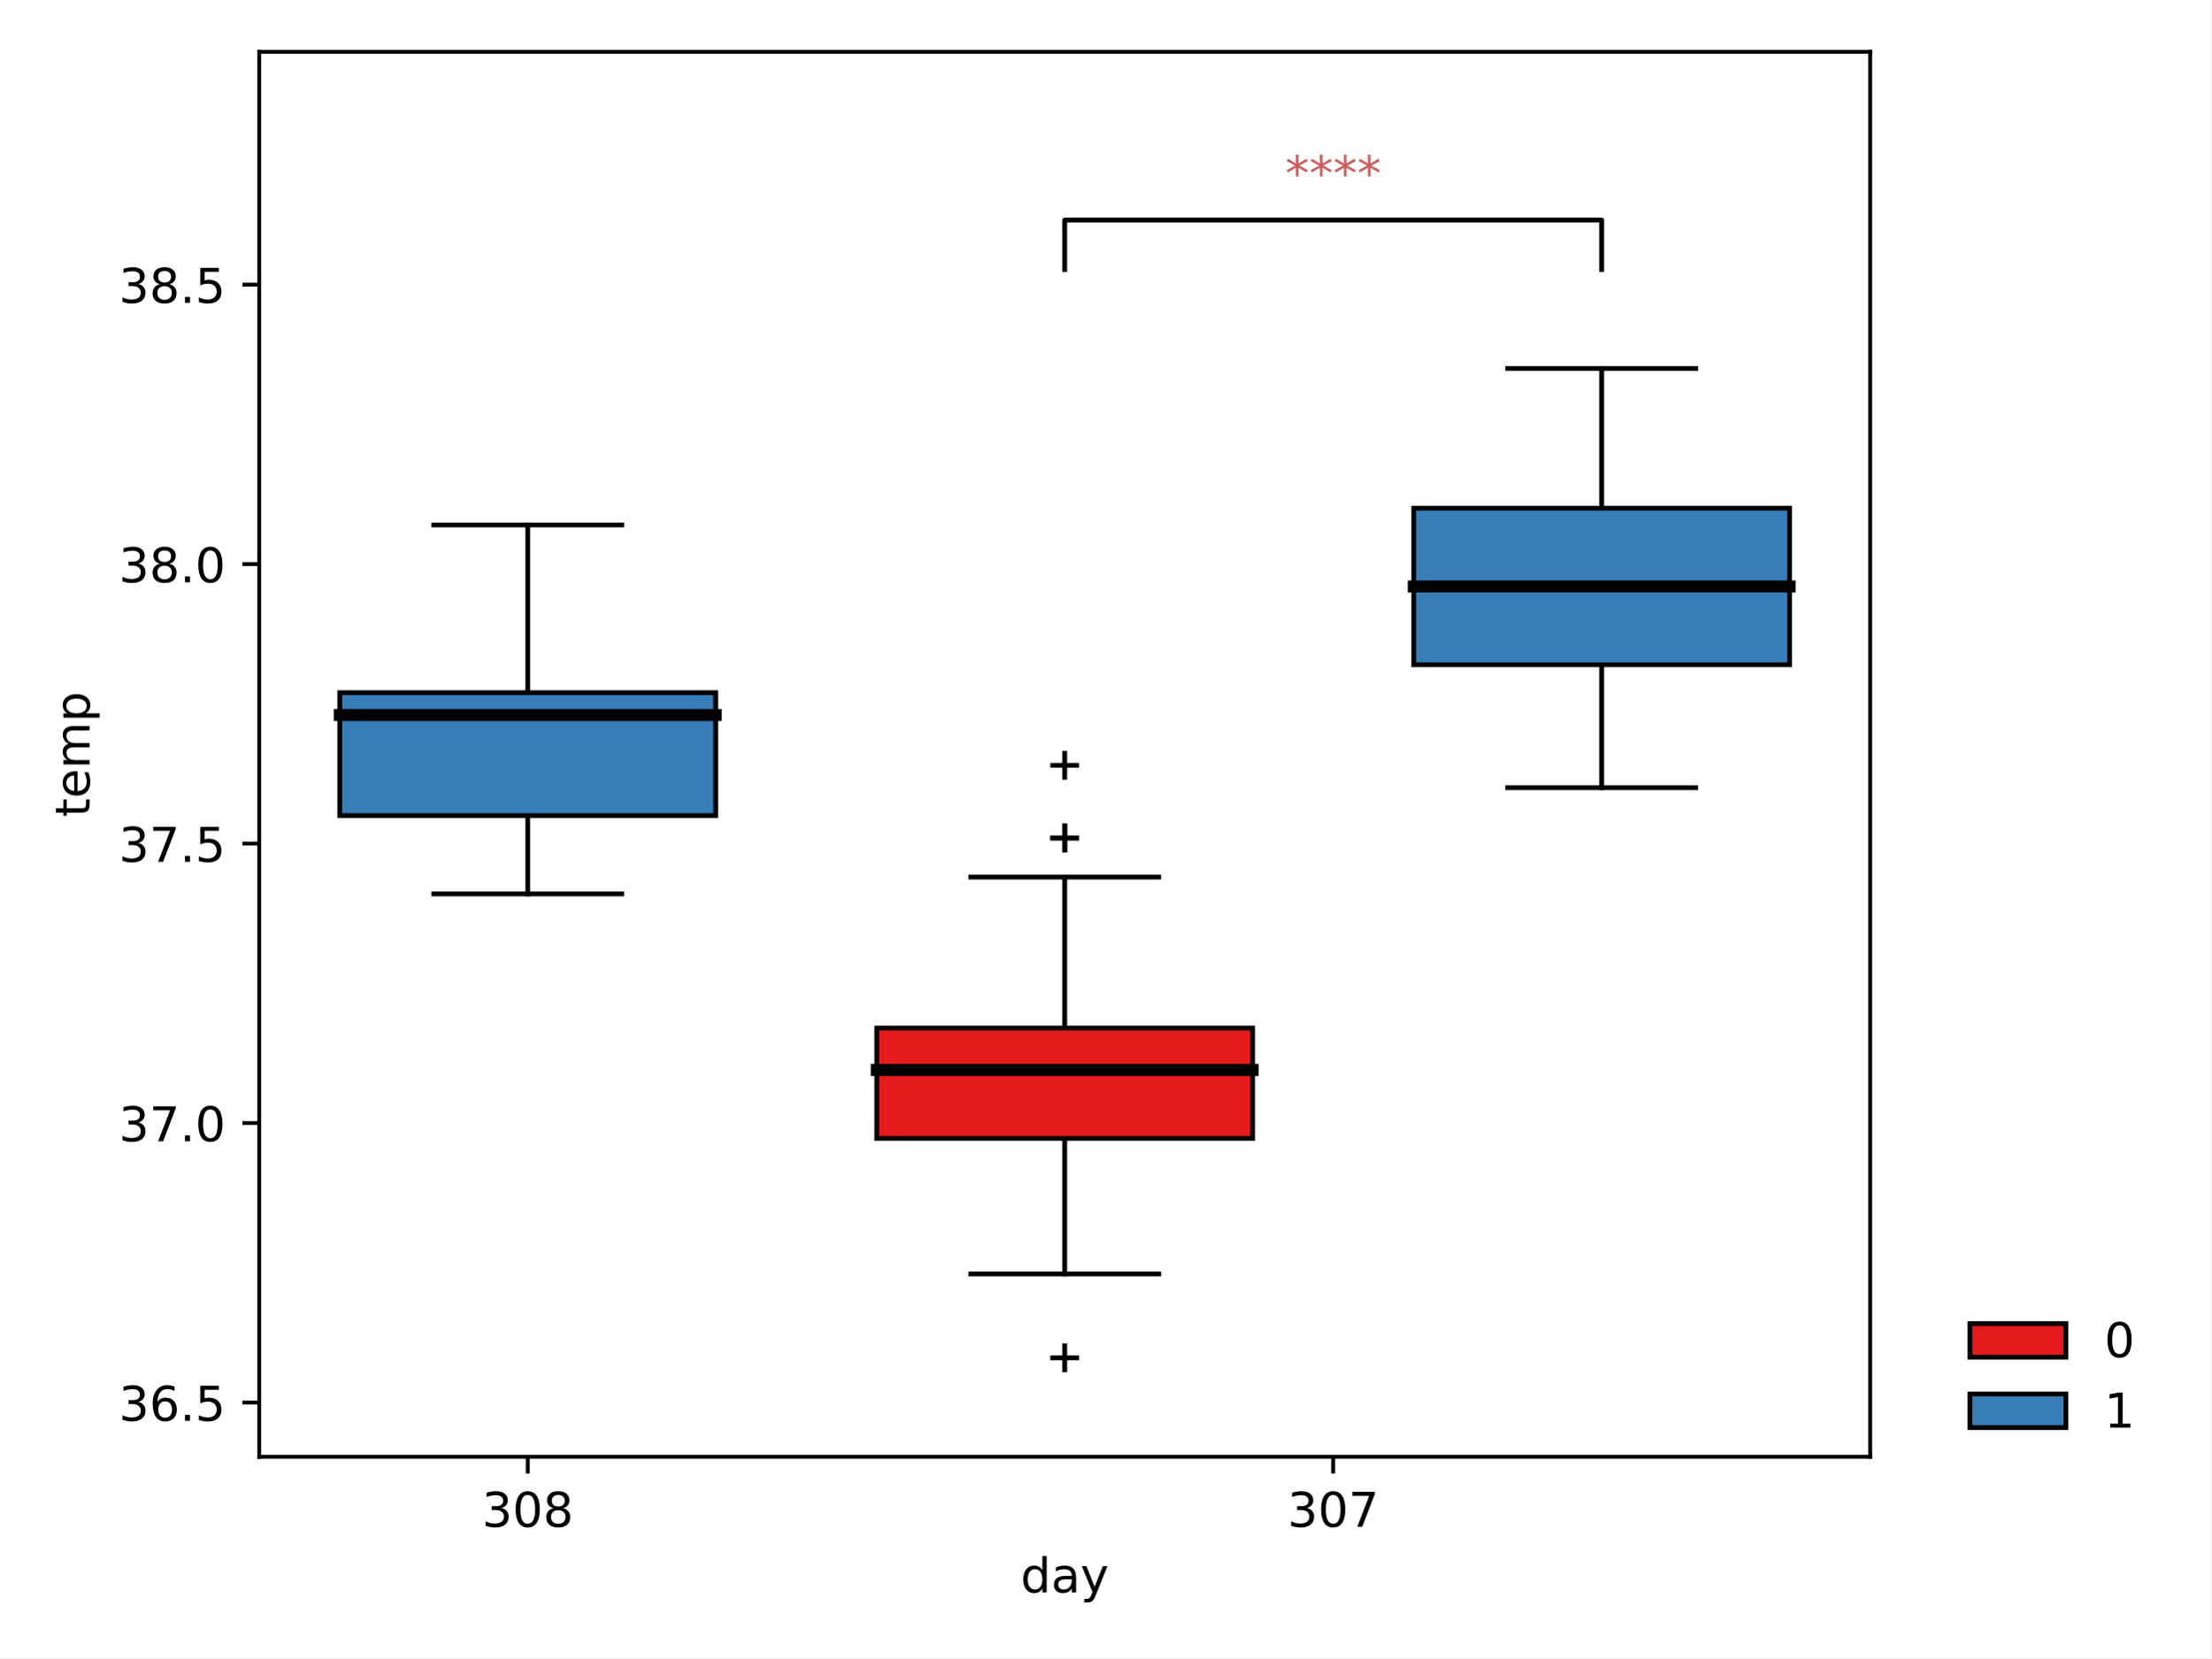
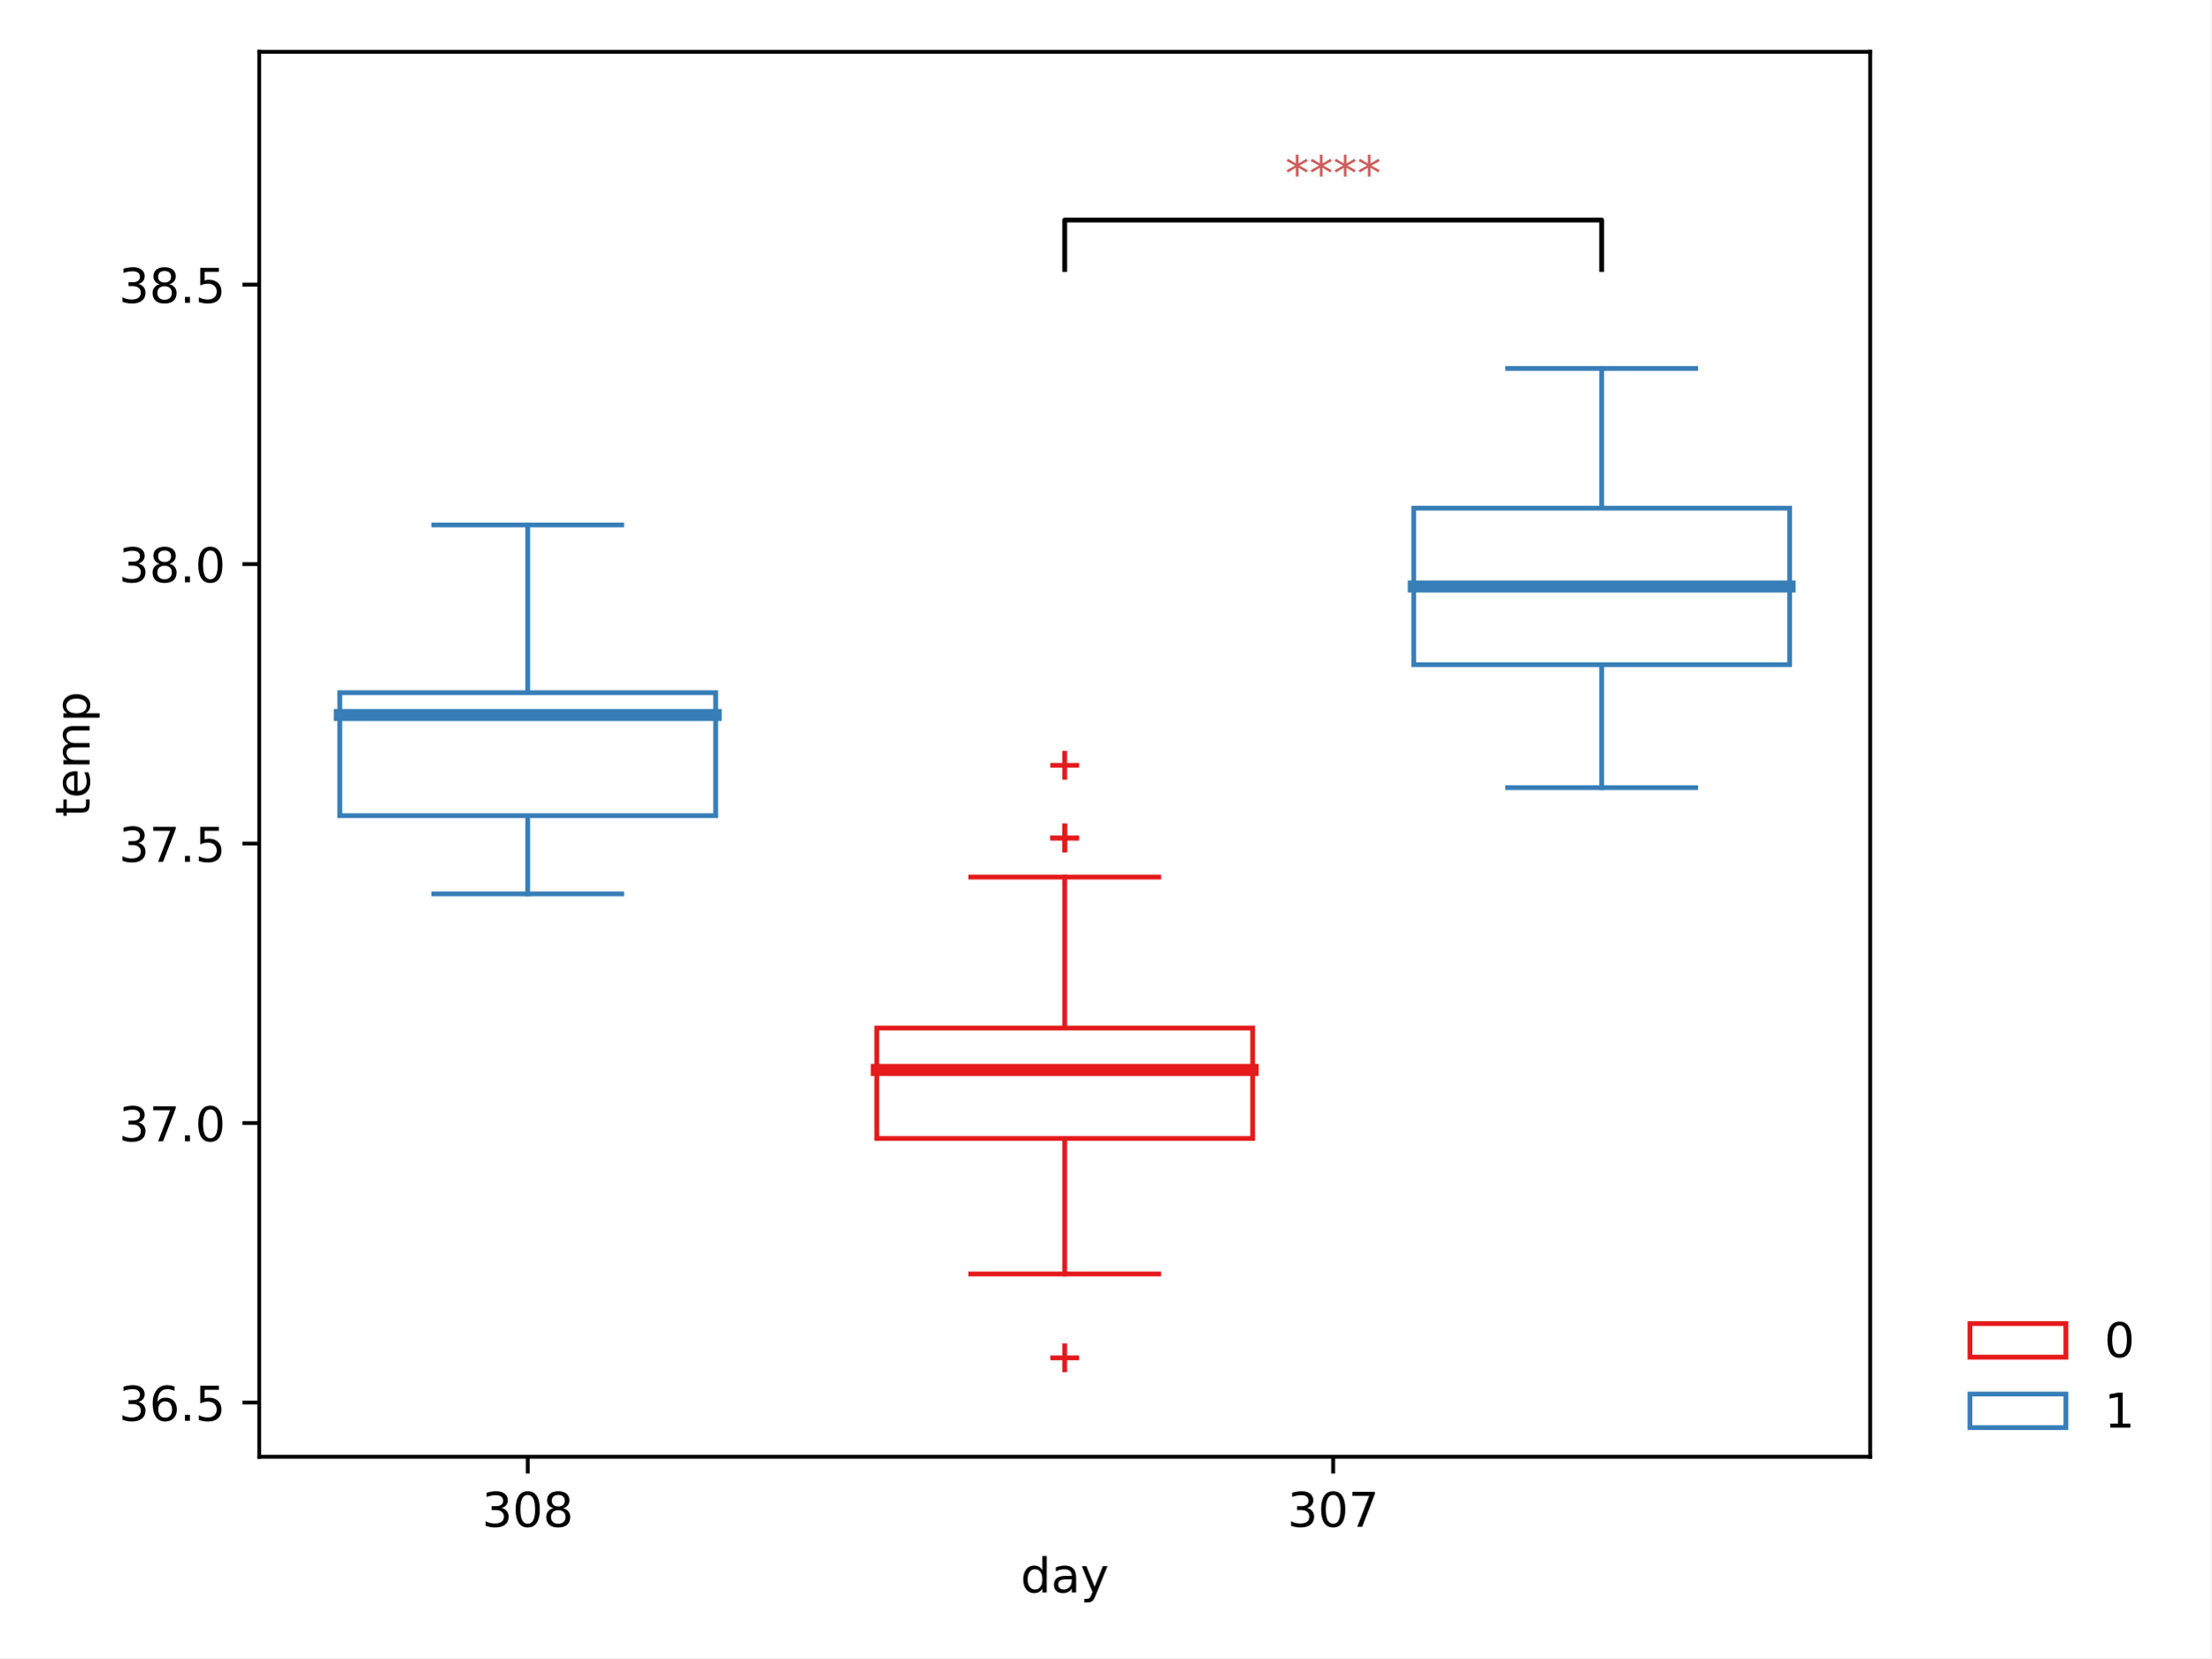
<svg xmlns="http://www.w3.org/2000/svg" xmlns:xlink="http://www.w3.org/1999/xlink" height="345.6pt" version="1.1" viewBox="0 0 460.8 345.6" width="460.8pt">
  <defs>
    <style type="text/css">
*{stroke-linecap:butt;stroke-linejoin:round;}
  </style>
  </defs>
  <g id="figure_1">
    <g id="patch_1">
      <path d="M 0 345.6  L 460.8 345.6  L 460.8 0  L 0 0  z " style="fill:#ffffff;" />
    </g>
    <g id="axes_1">
      <g id="patch_2">
        <path d="M 54.02 303.64  L 389.754 303.64  L 389.754 10.8  L 54.02 10.8  z " style="fill:#ffffff;" />
      </g>
      <g id="matplotlib.axis_1">
        <g id="xtick_1">
          <g id="line2d_1">
            <defs>
-               <path d="M 0 0  L 0 3.5  " id="m16d2c1ef1e" style="stroke:#000000;stroke-width:0.8;" />
-             </defs>
-             <g>
-               <use style="stroke:#000000;stroke-width:0.8;" x="109.976" xlink:href="#m16d2c1ef1e" y="303.64" />
+               <path d="M 0 0  L 0 3.5  " id="m5b67d15284" style="stroke:#000000;stroke-width:0.8;" />
+             </defs>
+             <g>
+               <use style="stroke:#000000;stroke-width:0.8;" x="109.976" xlink:href="#m5b67d15284" y="303.64" />
            </g>
          </g>
          <g id="text_1">
            <defs>
              <path d="M 40.578 39.312  Q 47.656 37.797 51.625 33  Q 55.609 28.219 55.609 21.188  Q 55.609 10.406 48.188 4.484  Q 40.766 -1.422 27.094 -1.422  Q 22.516 -1.422 17.656 -0.516  Q 12.797 0.391 7.625 2.203  L 7.625 11.719  Q 11.719 9.328 16.594 8.109  Q 21.484 6.891 26.812 6.891  Q 36.078 6.891 40.938 10.547  Q 45.797 14.203 45.797 21.188  Q 45.797 27.641 41.281 31.266  Q 36.766 34.906 28.719 34.906  L 20.219 34.906  L 20.219 43.016  L 29.109 43.016  Q 36.375 43.016 40.234 45.922  Q 44.094 48.828 44.094 54.297  Q 44.094 59.906 40.109 62.906  Q 36.141 65.922 28.719 65.922  Q 24.656 65.922 20.016 65.031  Q 15.375 64.156 9.812 62.312  L 9.812 71.094  Q 15.438 72.656 20.344 73.438  Q 25.25 74.219 29.594 74.219  Q 40.828 74.219 47.359 69.109  Q 53.906 64.016 53.906 55.328  Q 53.906 49.266 50.438 45.094  Q 46.969 40.922 40.578 39.312  z " id="DejaVuSans-51" />
              <path d="M 31.781 66.406  Q 24.172 66.406 20.328 58.906  Q 16.5 51.422 16.5 36.375  Q 16.5 21.391 20.328 13.891  Q 24.172 6.391 31.781 6.391  Q 39.453 6.391 43.281 13.891  Q 47.125 21.391 47.125 36.375  Q 47.125 51.422 43.281 58.906  Q 39.453 66.406 31.781 66.406  z M 31.781 74.219  Q 44.047 74.219 50.516 64.516  Q 56.984 54.828 56.984 36.375  Q 56.984 17.969 50.516 8.266  Q 44.047 -1.422 31.781 -1.422  Q 19.531 -1.422 13.062 8.266  Q 6.594 17.969 6.594 36.375  Q 6.594 54.828 13.062 64.516  Q 19.531 74.219 31.781 74.219  z " id="DejaVuSans-48" />
              <path d="M 31.781 34.625  Q 24.75 34.625 20.719 30.859  Q 16.703 27.094 16.703 20.516  Q 16.703 13.922 20.719 10.156  Q 24.75 6.391 31.781 6.391  Q 38.812 6.391 42.859 10.172  Q 46.922 13.969 46.922 20.516  Q 46.922 27.094 42.891 30.859  Q 38.875 34.625 31.781 34.625  z M 21.922 38.812  Q 15.578 40.375 12.031 44.719  Q 8.5 49.078 8.5 55.328  Q 8.5 64.062 14.719 69.141  Q 20.953 74.219 31.781 74.219  Q 42.672 74.219 48.875 69.141  Q 55.078 64.062 55.078 55.328  Q 55.078 49.078 51.531 44.719  Q 48 40.375 41.703 38.812  Q 48.828 37.156 52.797 32.312  Q 56.781 27.484 56.781 20.516  Q 56.781 9.906 50.312 4.234  Q 43.844 -1.422 31.781 -1.422  Q 19.734 -1.422 13.25 4.234  Q 6.781 9.906 6.781 20.516  Q 6.781 27.484 10.781 32.312  Q 14.797 37.156 21.922 38.812  z M 18.312 54.391  Q 18.312 48.734 21.844 45.562  Q 25.391 42.391 31.781 42.391  Q 38.141 42.391 41.719 45.562  Q 45.312 48.734 45.312 54.391  Q 45.312 60.062 41.719 63.234  Q 38.141 66.406 31.781 66.406  Q 25.391 66.406 21.844 63.234  Q 18.312 60.062 18.312 54.391  z " id="DejaVuSans-56" />
            </defs>
            <g transform="translate(100.4319 318.2384)scale(0.1 -0.1)">
              <use xlink:href="#DejaVuSans-51" />
              <use x="63.623" xlink:href="#DejaVuSans-48" />
              <use x="127.246" xlink:href="#DejaVuSans-56" />
            </g>
          </g>
        </g>
        <g id="xtick_2">
          <g id="line2d_2">
            <g>
-               <use style="stroke:#000000;stroke-width:0.8;" x="277.843" xlink:href="#m16d2c1ef1e" y="303.64" />
+               <use style="stroke:#000000;stroke-width:0.8;" x="277.843" xlink:href="#m5b67d15284" y="303.64" />
            </g>
          </g>
          <g id="text_2">
            <defs>
              <path d="M 8.203 72.906  L 55.078 72.906  L 55.078 68.703  L 28.609 0  L 18.312 0  L 43.219 64.594  L 8.203 64.594  z " id="DejaVuSans-55" />
            </defs>
            <g transform="translate(268.2989 318.2384)scale(0.1 -0.1)">
              <use xlink:href="#DejaVuSans-51" />
              <use x="63.623" xlink:href="#DejaVuSans-48" />
              <use x="127.246" xlink:href="#DejaVuSans-55" />
            </g>
          </g>
        </g>
        <g id="text_3">
          <defs>
            <path d="M 45.406 46.391  L 45.406 75.984  L 54.391 75.984  L 54.391 0  L 45.406 0  L 45.406 8.203  Q 42.578 3.328 38.25 0.953  Q 33.938 -1.422 27.875 -1.422  Q 17.969 -1.422 11.734 6.484  Q 5.516 14.406 5.516 27.297  Q 5.516 40.188 11.734 48.094  Q 17.969 56 27.875 56  Q 33.938 56 38.25 53.625  Q 42.578 51.266 45.406 46.391  z M 14.797 27.297  Q 14.797 17.391 18.875 11.75  Q 22.953 6.109 30.078 6.109  Q 37.203 6.109 41.297 11.75  Q 45.406 17.391 45.406 27.297  Q 45.406 37.203 41.297 42.844  Q 37.203 48.484 30.078 48.484  Q 22.953 48.484 18.875 42.844  Q 14.797 37.203 14.797 27.297  z " id="DejaVuSans-100" />
            <path d="M 34.281 27.484  Q 23.391 27.484 19.188 25  Q 14.984 22.516 14.984 16.5  Q 14.984 11.719 18.141 8.906  Q 21.297 6.109 26.703 6.109  Q 34.188 6.109 38.703 11.406  Q 43.219 16.703 43.219 25.484  L 43.219 27.484  z M 52.203 31.203  L 52.203 0  L 43.219 0  L 43.219 8.297  Q 40.141 3.328 35.547 0.953  Q 30.953 -1.422 24.312 -1.422  Q 15.922 -1.422 10.953 3.297  Q 6 8.016 6 15.922  Q 6 25.141 12.172 29.828  Q 18.359 34.516 30.609 34.516  L 43.219 34.516  L 43.219 35.406  Q 43.219 41.609 39.141 45  Q 35.062 48.391 27.688 48.391  Q 23 48.391 18.547 47.266  Q 14.109 46.141 10.016 43.891  L 10.016 52.203  Q 14.938 54.109 19.578 55.047  Q 24.219 56 28.609 56  Q 40.484 56 46.344 49.844  Q 52.203 43.703 52.203 31.203  z " id="DejaVuSans-97" />
            <path d="M 32.172 -5.078  Q 28.375 -14.844 24.75 -17.812  Q 21.141 -20.797 15.094 -20.797  L 7.906 -20.797  L 7.906 -13.281  L 13.188 -13.281  Q 16.891 -13.281 18.938 -11.516  Q 21 -9.766 23.484 -3.219  L 25.094 0.875  L 2.984 54.688  L 12.5 54.688  L 29.594 11.922  L 46.688 54.688  L 56.203 54.688  z " id="DejaVuSans-121" />
          </defs>
          <g transform="translate(212.6893 331.9166)scale(0.1 -0.1)">
            <use xlink:href="#DejaVuSans-100" />
            <use x="63.477" xlink:href="#DejaVuSans-97" />
            <use x="124.756" xlink:href="#DejaVuSans-121" />
          </g>
        </g>
      </g>
      <g id="matplotlib.axis_2">
        <g id="ytick_1">
          <g id="line2d_3">
            <defs>
-               <path d="M 0 0  L -3.5 0  " id="m0026af649b" style="stroke:#000000;stroke-width:0.8;" />
-             </defs>
-             <g>
-               <use style="stroke:#000000;stroke-width:0.8;" x="54.02" xlink:href="#m0026af649b" y="292.338" />
+               <path d="M 0 0  L -3.5 0  " id="mec8dc7b398" style="stroke:#000000;stroke-width:0.8;" />
+             </defs>
+             <g>
+               <use style="stroke:#000000;stroke-width:0.8;" x="54.02" xlink:href="#mec8dc7b398" y="292.338" />
            </g>
          </g>
          <g id="text_4">
            <defs>
              <path d="M 33.016 40.375  Q 26.375 40.375 22.484 35.828  Q 18.609 31.297 18.609 23.391  Q 18.609 15.531 22.484 10.953  Q 26.375 6.391 33.016 6.391  Q 39.656 6.391 43.531 10.953  Q 47.406 15.531 47.406 23.391  Q 47.406 31.297 43.531 35.828  Q 39.656 40.375 33.016 40.375  z M 52.594 71.297  L 52.594 62.312  Q 48.875 64.062 45.094 64.984  Q 41.312 65.922 37.594 65.922  Q 27.828 65.922 22.672 59.328  Q 17.531 52.734 16.797 39.406  Q 19.672 43.656 24.016 45.922  Q 28.375 48.188 33.594 48.188  Q 44.578 48.188 50.953 41.516  Q 57.328 34.859 57.328 23.391  Q 57.328 12.156 50.688 5.359  Q 44.047 -1.422 33.016 -1.422  Q 20.359 -1.422 13.672 8.266  Q 6.984 17.969 6.984 36.375  Q 6.984 53.656 15.188 63.938  Q 23.391 74.219 37.203 74.219  Q 40.922 74.219 44.703 73.484  Q 48.484 72.75 52.594 71.297  z " id="DejaVuSans-54" />
              <path d="M 10.688 12.406  L 21 12.406  L 21 0  L 10.688 0  z " id="DejaVuSans-46" />
              <path d="M 10.797 72.906  L 49.516 72.906  L 49.516 64.594  L 19.828 64.594  L 19.828 46.734  Q 21.969 47.469 24.109 47.828  Q 26.266 48.188 28.422 48.188  Q 40.625 48.188 47.75 41.5  Q 54.891 34.812 54.891 23.391  Q 54.891 11.625 47.562 5.094  Q 40.234 -1.422 26.906 -1.422  Q 22.312 -1.422 17.547 -0.641  Q 12.797 0.141 7.719 1.703  L 7.719 11.625  Q 12.109 9.234 16.797 8.062  Q 21.484 6.891 26.703 6.891  Q 35.156 6.891 40.078 11.328  Q 45.016 15.766 45.016 23.391  Q 45.016 31 40.078 35.438  Q 35.156 39.891 26.703 39.891  Q 22.75 39.891 18.812 39.016  Q 14.891 38.141 10.797 36.281  z " id="DejaVuSans-53" />
            </defs>
            <g transform="translate(24.75437 296.1376)scale(0.1 -0.1)">
              <use xlink:href="#DejaVuSans-51" />
              <use x="63.623" xlink:href="#DejaVuSans-54" />
              <use x="127.246" xlink:href="#DejaVuSans-46" />
              <use x="159.033" xlink:href="#DejaVuSans-53" />
            </g>
          </g>
        </g>
        <g id="ytick_2">
          <g id="line2d_4">
            <g>
-               <use style="stroke:#000000;stroke-width:0.8;" x="54.02" xlink:href="#m0026af649b" y="234.083" />
+               <use style="stroke:#000000;stroke-width:0.8;" x="54.02" xlink:href="#mec8dc7b398" y="234.083" />
            </g>
          </g>
          <g id="text_5">
            <g transform="translate(24.75437 237.8819)scale(0.1 -0.1)">
              <use xlink:href="#DejaVuSans-51" />
              <use x="63.623" xlink:href="#DejaVuSans-55" />
              <use x="127.246" xlink:href="#DejaVuSans-46" />
              <use x="159.033" xlink:href="#DejaVuSans-48" />
            </g>
          </g>
        </g>
        <g id="ytick_3">
          <g id="line2d_5">
            <g>
-               <use style="stroke:#000000;stroke-width:0.8;" x="54.02" xlink:href="#m0026af649b" y="175.827" />
+               <use style="stroke:#000000;stroke-width:0.8;" x="54.02" xlink:href="#mec8dc7b398" y="175.827" />
            </g>
          </g>
          <g id="text_6">
            <g transform="translate(24.75437 179.6261)scale(0.1 -0.1)">
              <use xlink:href="#DejaVuSans-51" />
              <use x="63.623" xlink:href="#DejaVuSans-55" />
              <use x="127.246" xlink:href="#DejaVuSans-46" />
              <use x="159.033" xlink:href="#DejaVuSans-53" />
            </g>
          </g>
        </g>
        <g id="ytick_4">
          <g id="line2d_6">
            <g>
-               <use style="stroke:#000000;stroke-width:0.8;" x="54.02" xlink:href="#m0026af649b" y="117.571" />
+               <use style="stroke:#000000;stroke-width:0.8;" x="54.02" xlink:href="#mec8dc7b398" y="117.571" />
            </g>
          </g>
          <g id="text_7">
            <g transform="translate(24.75437 121.3704)scale(0.1 -0.1)">
              <use xlink:href="#DejaVuSans-51" />
              <use x="63.623" xlink:href="#DejaVuSans-56" />
              <use x="127.246" xlink:href="#DejaVuSans-46" />
              <use x="159.033" xlink:href="#DejaVuSans-48" />
            </g>
          </g>
        </g>
        <g id="ytick_5">
          <g id="line2d_7">
            <g>
-               <use style="stroke:#000000;stroke-width:0.8;" x="54.02" xlink:href="#m0026af649b" y="59.315" />
+               <use style="stroke:#000000;stroke-width:0.8;" x="54.02" xlink:href="#mec8dc7b398" y="59.315" />
            </g>
          </g>
          <g id="text_8">
            <g transform="translate(24.75437 63.11461)scale(0.1 -0.1)">
              <use xlink:href="#DejaVuSans-51" />
              <use x="63.623" xlink:href="#DejaVuSans-56" />
              <use x="127.246" xlink:href="#DejaVuSans-46" />
              <use x="159.033" xlink:href="#DejaVuSans-53" />
            </g>
          </g>
        </g>
        <g id="text_9">
          <defs>
            <path d="M 18.312 70.219  L 18.312 54.688  L 36.812 54.688  L 36.812 47.703  L 18.312 47.703  L 18.312 18.016  Q 18.312 11.328 20.141 9.422  Q 21.969 7.516 27.594 7.516  L 36.812 7.516  L 36.812 0  L 27.594 0  Q 17.188 0 13.234 3.875  Q 9.281 7.766 9.281 18.016  L 9.281 47.703  L 2.688 47.703  L 2.688 54.688  L 9.281 54.688  L 9.281 70.219  z " id="DejaVuSans-116" />
            <path d="M 56.203 29.594  L 56.203 25.203  L 14.891 25.203  Q 15.484 15.922 20.484 11.062  Q 25.484 6.203 34.422 6.203  Q 39.594 6.203 44.453 7.469  Q 49.312 8.734 54.109 11.281  L 54.109 2.781  Q 49.266 0.734 44.188 -0.344  Q 39.109 -1.422 33.891 -1.422  Q 20.797 -1.422 13.156 6.188  Q 5.516 13.812 5.516 26.812  Q 5.516 40.234 12.766 48.109  Q 20.016 56 32.328 56  Q 43.359 56 49.781 48.891  Q 56.203 41.797 56.203 29.594  z M 47.219 32.234  Q 47.125 39.594 43.094 43.984  Q 39.062 48.391 32.422 48.391  Q 24.906 48.391 20.391 44.141  Q 15.875 39.891 15.188 32.172  z " id="DejaVuSans-101" />
            <path d="M 52 44.188  Q 55.375 50.25 60.062 53.125  Q 64.75 56 71.094 56  Q 79.641 56 84.281 50.016  Q 88.922 44.047 88.922 33.016  L 88.922 0  L 79.891 0  L 79.891 32.719  Q 79.891 40.578 77.094 44.375  Q 74.312 48.188 68.609 48.188  Q 61.625 48.188 57.562 43.547  Q 53.516 38.922 53.516 30.906  L 53.516 0  L 44.484 0  L 44.484 32.719  Q 44.484 40.625 41.703 44.406  Q 38.922 48.188 33.109 48.188  Q 26.219 48.188 22.156 43.531  Q 18.109 38.875 18.109 30.906  L 18.109 0  L 9.078 0  L 9.078 54.688  L 18.109 54.688  L 18.109 46.188  Q 21.188 51.219 25.484 53.609  Q 29.781 56 35.688 56  Q 41.656 56 45.828 52.969  Q 50 49.953 52 44.188  z " id="DejaVuSans-109" />
            <path d="M 18.109 8.203  L 18.109 -20.797  L 9.078 -20.797  L 9.078 54.688  L 18.109 54.688  L 18.109 46.391  Q 20.953 51.266 25.266 53.625  Q 29.594 56 35.594 56  Q 45.562 56 51.781 48.094  Q 58.016 40.188 58.016 27.297  Q 58.016 14.406 51.781 6.484  Q 45.562 -1.422 35.594 -1.422  Q 29.594 -1.422 25.266 0.953  Q 20.953 3.328 18.109 8.203  z M 48.688 27.297  Q 48.688 37.203 44.609 42.844  Q 40.531 48.484 33.406 48.484  Q 26.266 48.484 22.188 42.844  Q 18.109 37.203 18.109 27.297  Q 18.109 17.391 22.188 11.75  Q 26.266 6.109 33.406 6.109  Q 40.531 6.109 44.609 11.75  Q 48.688 17.391 48.688 27.297  z " id="DejaVuSans-112" />
          </defs>
          <g transform="translate(18.67469 170.3013)rotate(-90)scale(0.1 -0.1)">
            <use xlink:href="#DejaVuSans-116" />
            <use x="39.209" xlink:href="#DejaVuSans-101" />
            <use x="100.732" xlink:href="#DejaVuSans-109" />
            <use x="198.145" xlink:href="#DejaVuSans-112" />
          </g>
        </g>
      </g>
      <g id="line2d_8">
-         <path clip-path="url(#p22e3413aea)" d="M 109.976 170.001  L 109.976 186.313  " style="fill:none;stroke:#000000;stroke-linecap:square;" />
+         <path clip-path="url(#p6b32efce0d)" d="M 109.976 170.001  L 109.976 186.313  " style="fill:none;stroke:#377eb8;stroke-linecap:square;" />
      </g>
      <g id="line2d_9">
-         <path clip-path="url(#p22e3413aea)" d="M 109.976 144.369  L 109.976 109.415  " style="fill:none;stroke:#000000;stroke-linecap:square;" />
+         <path clip-path="url(#p6b32efce0d)" d="M 109.976 144.369  L 109.976 109.415  " style="fill:none;stroke:#377eb8;stroke-linecap:square;" />
      </g>
      <g id="line2d_10">
-         <path clip-path="url(#p22e3413aea)" d="M 90.391 186.313  L 129.56 186.313  " style="fill:none;stroke:#000000;stroke-linecap:square;" />
+         <path clip-path="url(#p6b32efce0d)" d="M 90.391 186.313  L 129.56 186.313  " style="fill:none;stroke:#377eb8;stroke-linecap:square;" />
      </g>
      <g id="line2d_11">
-         <path clip-path="url(#p22e3413aea)" d="M 90.391 109.415  L 129.56 109.415  " style="fill:none;stroke:#000000;stroke-linecap:square;" />
+         <path clip-path="url(#p6b32efce0d)" d="M 90.391 109.415  L 129.56 109.415  " style="fill:none;stroke:#377eb8;stroke-linecap:square;" />
      </g>
      <g id="line2d_12" />
      <g id="line2d_13">
-         <path clip-path="url(#p22e3413aea)" d="M 221.887 237.287  L 221.887 265.541  " style="fill:none;stroke:#000000;stroke-linecap:square;" />
+         <path clip-path="url(#p6b32efce0d)" d="M 221.887 237.287  L 221.887 265.541  " style="fill:none;stroke:#e41a1c;stroke-linecap:square;" />
      </g>
      <g id="line2d_14">
-         <path clip-path="url(#p22e3413aea)" d="M 221.887 214.276  L 221.887 182.818  " style="fill:none;stroke:#000000;stroke-linecap:square;" />
+         <path clip-path="url(#p6b32efce0d)" d="M 221.887 214.276  L 221.887 182.818  " style="fill:none;stroke:#e41a1c;stroke-linecap:square;" />
      </g>
      <g id="line2d_15">
-         <path clip-path="url(#p22e3413aea)" d="M 202.303 265.541  L 241.471 265.541  " style="fill:none;stroke:#000000;stroke-linecap:square;" />
+         <path clip-path="url(#p6b32efce0d)" d="M 202.303 265.541  L 241.471 265.541  " style="fill:none;stroke:#e41a1c;stroke-linecap:square;" />
      </g>
      <g id="line2d_16">
-         <path clip-path="url(#p22e3413aea)" d="M 202.303 182.818  L 241.471 182.818  " style="fill:none;stroke:#000000;stroke-linecap:square;" />
+         <path clip-path="url(#p6b32efce0d)" d="M 202.303 182.818  L 241.471 182.818  " style="fill:none;stroke:#e41a1c;stroke-linecap:square;" />
      </g>
      <g id="line2d_17">
        <defs>
-           <path d="M -3 0  L 3 0  M 0 3  L 0 -3  " id="m2823953ce5" style="stroke:#000000;" />
+           <path d="M -3 0  L 3 0  M 0 3  L 0 -3  " id="m06970b95bc" style="stroke:#e41a1c;" />
        </defs>
-         <g clip-path="url(#p22e3413aea)">
-           <use style="fill-opacity:0;stroke:#000000;" x="221.887" xlink:href="#m2823953ce5" y="283.017" />
-           <use style="fill-opacity:0;stroke:#000000;" x="221.887" xlink:href="#m2823953ce5" y="174.662" />
-           <use style="fill-opacity:0;stroke:#000000;" x="221.887" xlink:href="#m2823953ce5" y="159.515" />
-           <use style="fill-opacity:0;stroke:#000000;" x="221.887" xlink:href="#m2823953ce5" y="174.662" />
+         <g clip-path="url(#p6b32efce0d)">
+           <use style="fill-opacity:0;stroke:#e41a1c;" x="221.887" xlink:href="#m06970b95bc" y="283.017" />
+           <use style="fill-opacity:0;stroke:#e41a1c;" x="221.887" xlink:href="#m06970b95bc" y="174.662" />
+           <use style="fill-opacity:0;stroke:#e41a1c;" x="221.887" xlink:href="#m06970b95bc" y="159.515" />
+           <use style="fill-opacity:0;stroke:#e41a1c;" x="221.887" xlink:href="#m06970b95bc" y="174.662" />
        </g>
      </g>
      <g id="line2d_18">
-         <path clip-path="url(#p22e3413aea)" d="M 333.798 138.543  L 333.798 164.176  " style="fill:none;stroke:#000000;stroke-linecap:square;" />
+         <path clip-path="url(#p6b32efce0d)" d="M 333.798 138.543  L 333.798 164.176  " style="fill:none;stroke:#377eb8;stroke-linecap:square;" />
      </g>
      <g id="line2d_19">
-         <path clip-path="url(#p22e3413aea)" d="M 333.798 105.92  L 333.798 76.792  " style="fill:none;stroke:#000000;stroke-linecap:square;" />
+         <path clip-path="url(#p6b32efce0d)" d="M 333.798 105.92  L 333.798 76.792  " style="fill:none;stroke:#377eb8;stroke-linecap:square;" />
      </g>
      <g id="line2d_20">
-         <path clip-path="url(#p22e3413aea)" d="M 314.214 164.176  L 353.383 164.176  " style="fill:none;stroke:#000000;stroke-linecap:square;" />
+         <path clip-path="url(#p6b32efce0d)" d="M 314.214 164.176  L 353.383 164.176  " style="fill:none;stroke:#377eb8;stroke-linecap:square;" />
      </g>
      <g id="line2d_21">
-         <path clip-path="url(#p22e3413aea)" d="M 314.214 76.792  L 353.383 76.792  " style="fill:none;stroke:#000000;stroke-linecap:square;" />
+         <path clip-path="url(#p6b32efce0d)" d="M 314.214 76.792  L 353.383 76.792  " style="fill:none;stroke:#377eb8;stroke-linecap:square;" />
      </g>
      <g id="line2d_22" />
      <g id="line2d_23">
-         <path clip-path="url(#p22e3413aea)" d="M 221.887 56.17  L 221.887 45.858  L 333.798 45.858  L 333.798 56.17  " style="fill:none;stroke:#000000;stroke-linecap:square;" />
+         <path clip-path="url(#p6b32efce0d)" d="M 221.887 56.17  L 221.887 45.858  L 333.798 45.858  L 333.798 56.17  " style="fill:none;stroke:#000000;stroke-linecap:square;" />
      </g>
      <g id="patch_3">
-         <path clip-path="url(#p22e3413aea)" d="M 70.807 170.001  L 149.145 170.001  L 149.145 144.369  L 70.807 144.369  L 70.807 170.001  z " style="fill:#377eb8;stroke:#000000;stroke-linejoin:miter;" />
+         <path clip-path="url(#p6b32efce0d)" d="M 70.807 170.001  L 149.145 170.001  L 149.145 144.369  L 70.807 144.369  L 70.807 170.001  z " style="fill:#ffffff;stroke:#377eb8;stroke-linejoin:miter;" />
      </g>
      <g id="patch_4">
-         <path clip-path="url(#p22e3413aea)" d="M 182.718 237.287  L 261.056 237.287  L 261.056 214.276  L 182.718 214.276  L 182.718 237.287  z " style="fill:#e41a1c;stroke:#000000;stroke-linejoin:miter;" />
+         <path clip-path="url(#p6b32efce0d)" d="M 182.718 237.287  L 261.056 237.287  L 261.056 214.276  L 182.718 214.276  L 182.718 237.287  z " style="fill:#ffffff;stroke:#e41a1c;stroke-linejoin:miter;" />
      </g>
      <g id="patch_5">
-         <path clip-path="url(#p22e3413aea)" d="M 294.629 138.543  L 372.967 138.543  L 372.967 105.92  L 294.629 105.92  L 294.629 138.543  z " style="fill:#377eb8;stroke:#000000;stroke-linejoin:miter;" />
+         <path clip-path="url(#p6b32efce0d)" d="M 294.629 138.543  L 372.967 138.543  L 372.967 105.92  L 294.629 105.92  L 294.629 138.543  z " style="fill:#ffffff;stroke:#377eb8;stroke-linejoin:miter;" />
      </g>
      <g id="line2d_24">
-         <path clip-path="url(#p22e3413aea)" d="M 70.807 149.029  L 149.145 149.029  " style="fill:none;stroke:#000000;stroke-linecap:square;stroke-width:2.5;" />
+         <path clip-path="url(#p6b32efce0d)" d="M 70.807 149.029  L 149.145 149.029  " style="fill:none;stroke:#377eb8;stroke-linecap:square;stroke-width:2.5;" />
      </g>
      <g id="line2d_25">
-         <path clip-path="url(#p22e3413aea)" d="M 182.718 223.014  L 261.056 223.014  " style="fill:none;stroke:#000000;stroke-linecap:square;stroke-width:2.5;" />
+         <path clip-path="url(#p6b32efce0d)" d="M 182.718 223.014  L 261.056 223.014  " style="fill:none;stroke:#e41a1c;stroke-linecap:square;stroke-width:2.5;" />
      </g>
      <g id="line2d_26">
-         <path clip-path="url(#p22e3413aea)" d="M 294.629 122.232  L 372.967 122.232  " style="fill:none;stroke:#000000;stroke-linecap:square;stroke-width:2.5;" />
+         <path clip-path="url(#p6b32efce0d)" d="M 294.629 122.232  L 372.967 122.232  " style="fill:none;stroke:#377eb8;stroke-linecap:square;stroke-width:2.5;" />
      </g>
      <g id="patch_6">
        <path d="M 54.02 303.64  L 54.02 10.8  " style="fill:none;stroke:#000000;stroke-linecap:square;stroke-linejoin:miter;stroke-width:0.8;" />
      </g>
      <g id="patch_7">
        <path d="M 389.754 303.64  L 389.754 10.8  " style="fill:none;stroke:#000000;stroke-linecap:square;stroke-linejoin:miter;stroke-width:0.8;" />
      </g>
      <g id="patch_8">
        <path d="M 54.02 303.64  L 389.754 303.64  " style="fill:none;stroke:#000000;stroke-linecap:square;stroke-linejoin:miter;stroke-width:0.8;" />
      </g>
      <g id="patch_9">
        <path d="M 54.02 10.8  L 389.754 10.8  " style="fill:none;stroke:#000000;stroke-linecap:square;stroke-linejoin:miter;stroke-width:0.8;" />
      </g>
      <g id="text_10">
        <defs>
          <path d="M 47.016 60.891  L 29.5 51.422  L 47.016 41.891  L 44.188 37.109  L 27.781 47.016  L 27.781 28.609  L 22.219 28.609  L 22.219 47.016  L 5.812 37.109  L 2.984 41.891  L 20.516 51.422  L 2.984 60.891  L 5.812 65.719  L 22.219 55.812  L 22.219 74.219  L 27.781 74.219  L 27.781 55.812  L 44.188 65.719  z " id="DejaVuSans-42" />
        </defs>
        <g style="fill:#cd5c5c;" transform="translate(267.8427 39.65411)scale(0.1 -0.1)">
          <use xlink:href="#DejaVuSans-42" />
          <use x="50" xlink:href="#DejaVuSans-42" />
          <use x="100" xlink:href="#DejaVuSans-42" />
          <use x="150" xlink:href="#DejaVuSans-42" />
        </g>
      </g>
      <g id="legend_1">
        <g id="patch_10">
-           <path d="M 410.541 282.882  L 430.541 282.882  L 430.541 275.882  L 410.541 275.882  z " style="fill:#e41a1c;stroke:#000000;stroke-linejoin:miter;" />
+           <path d="M 410.541 282.882  L 430.541 282.882  L 430.541 275.882  L 410.541 275.882  z " style="fill:#ffffff;stroke:#e41a1c;stroke-linejoin:miter;" />
        </g>
        <g id="text_11">
          <g transform="translate(438.5407 282.8822)scale(0.1 -0.1)">
            <use xlink:href="#DejaVuSans-48" />
          </g>
        </g>
        <g id="patch_11">
-           <path d="M 410.541 297.56  L 430.541 297.56  L 430.541 290.56  L 410.541 290.56  z " style="fill:#377eb8;stroke:#000000;stroke-linejoin:miter;" />
+           <path d="M 410.541 297.56  L 430.541 297.56  L 430.541 290.56  L 410.541 290.56  z " style="fill:#ffffff;stroke:#377eb8;stroke-linejoin:miter;" />
        </g>
        <g id="text_12">
          <defs>
            <path d="M 12.406 8.297  L 28.516 8.297  L 28.516 63.922  L 10.984 60.406  L 10.984 69.391  L 28.422 72.906  L 38.281 72.906  L 38.281 8.297  L 54.391 8.297  L 54.391 0  L 12.406 0  z " id="DejaVuSans-49" />
          </defs>
          <g transform="translate(438.5407 297.5603)scale(0.1 -0.1)">
            <use xlink:href="#DejaVuSans-49" />
          </g>
        </g>
      </g>
    </g>
  </g>
  <defs>
-     <clipPath id="p22e3413aea">
+     <clipPath id="p6b32efce0d">
      <rect height="292.84" width="335.734" x="54.02" y="10.8" />
    </clipPath>
  </defs>
</svg>
